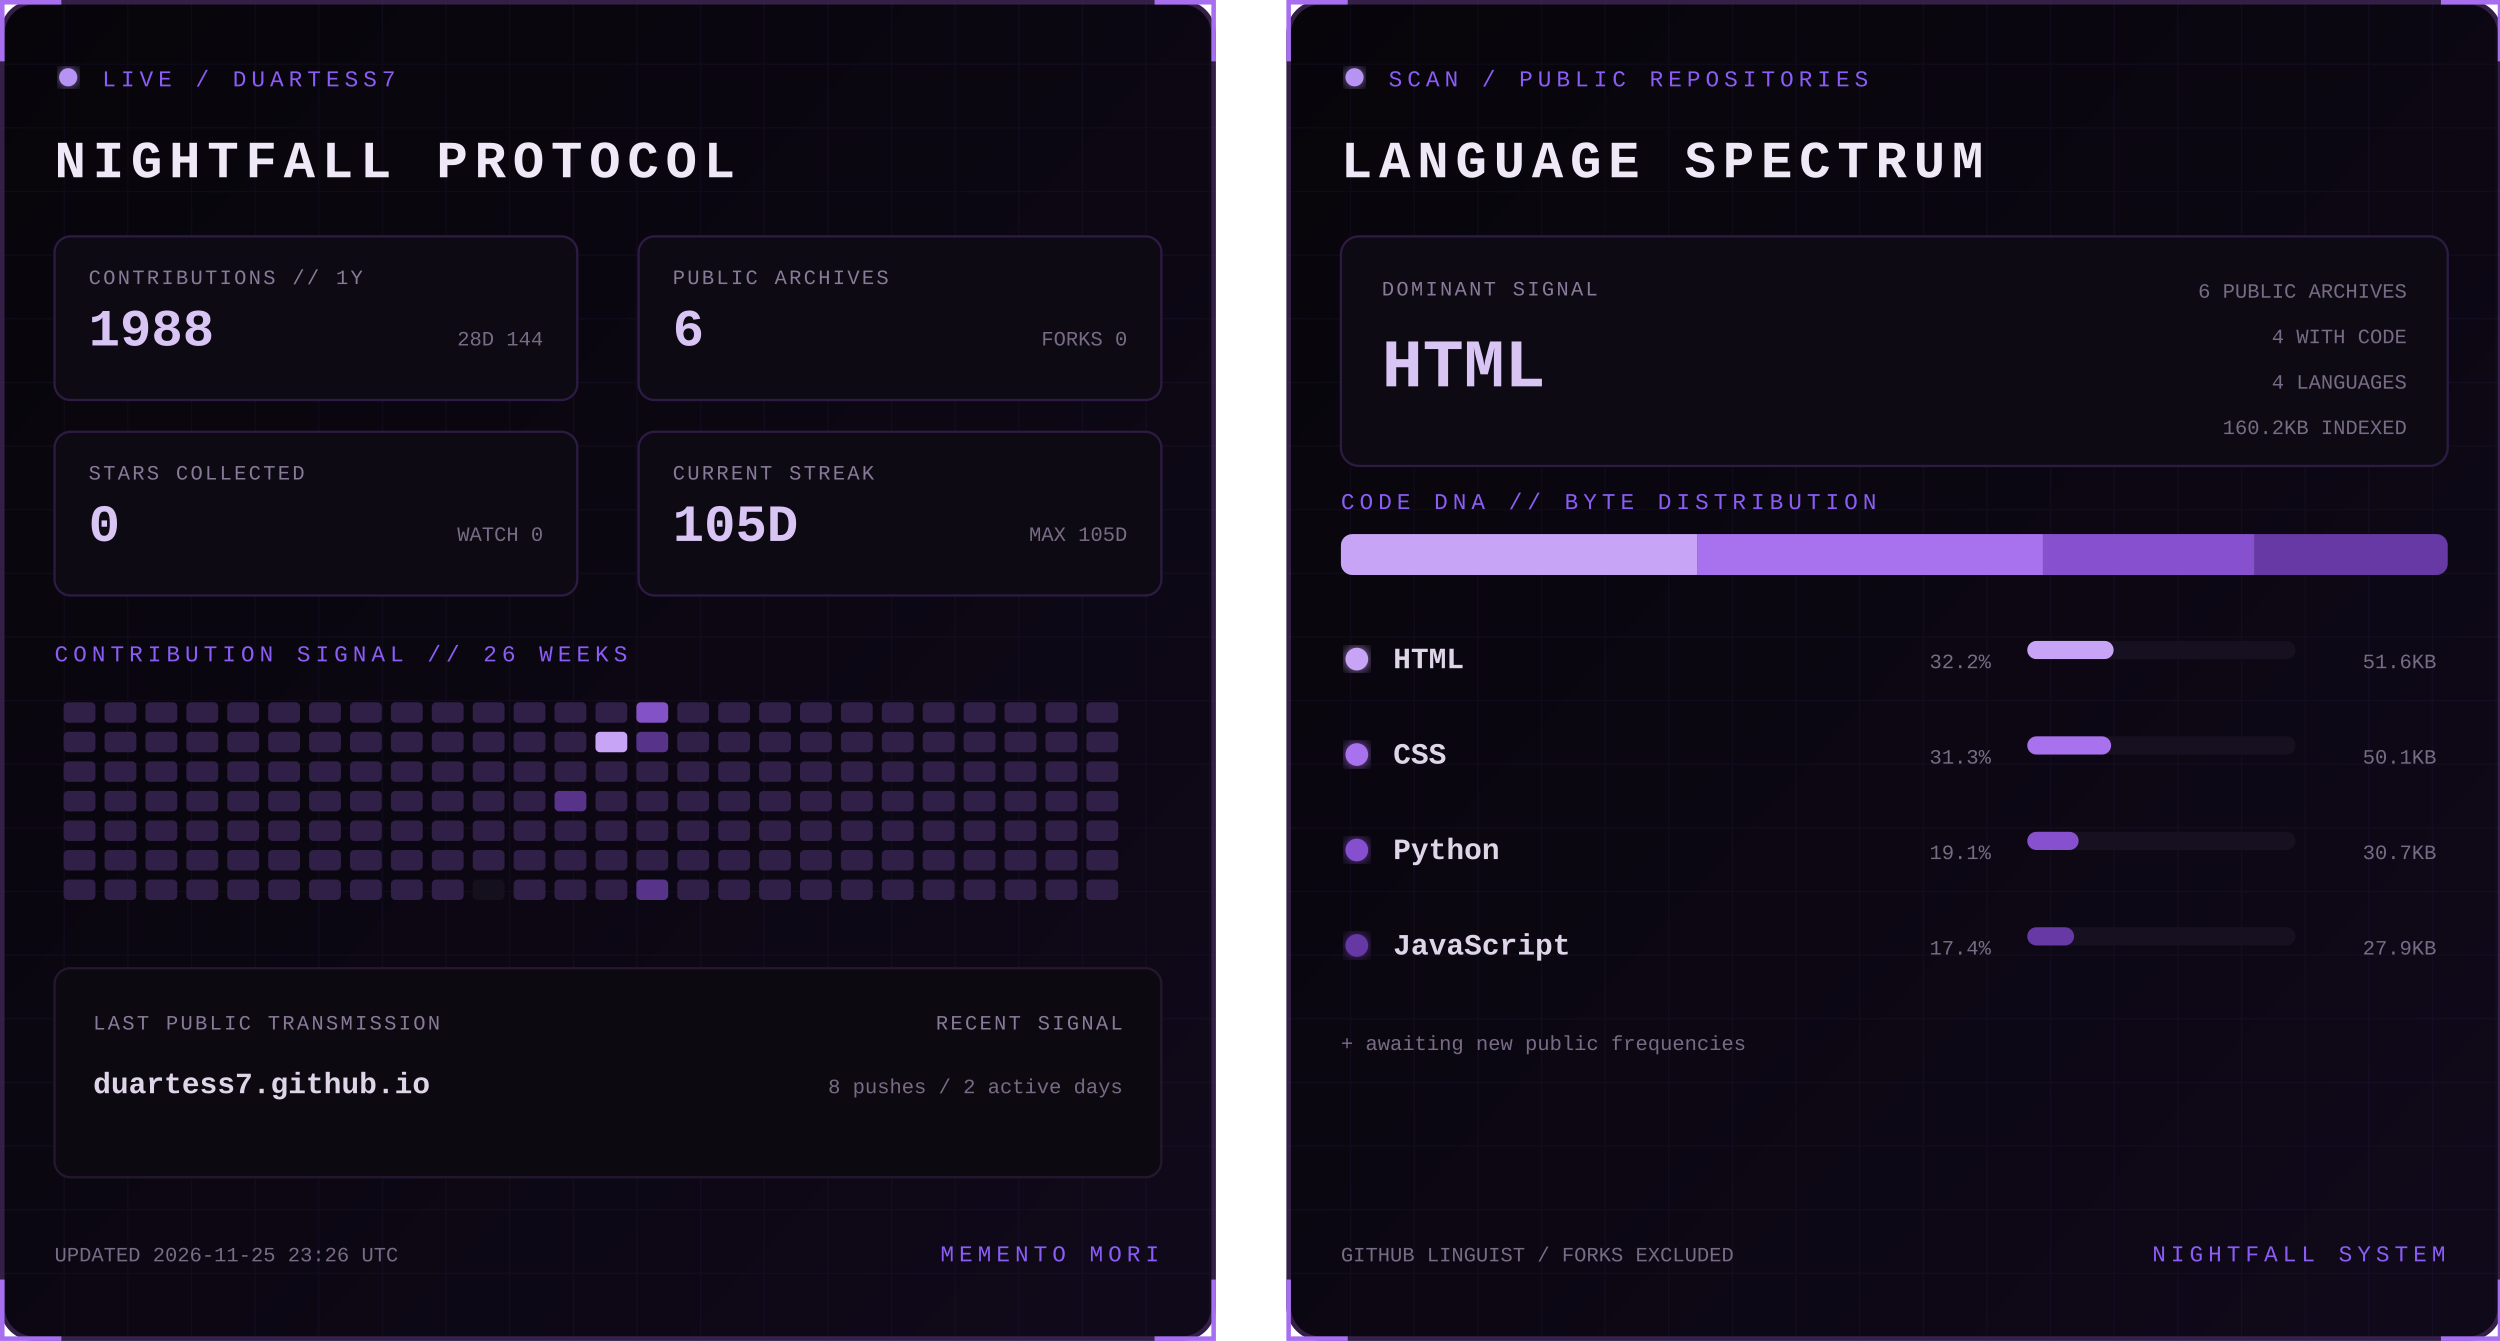
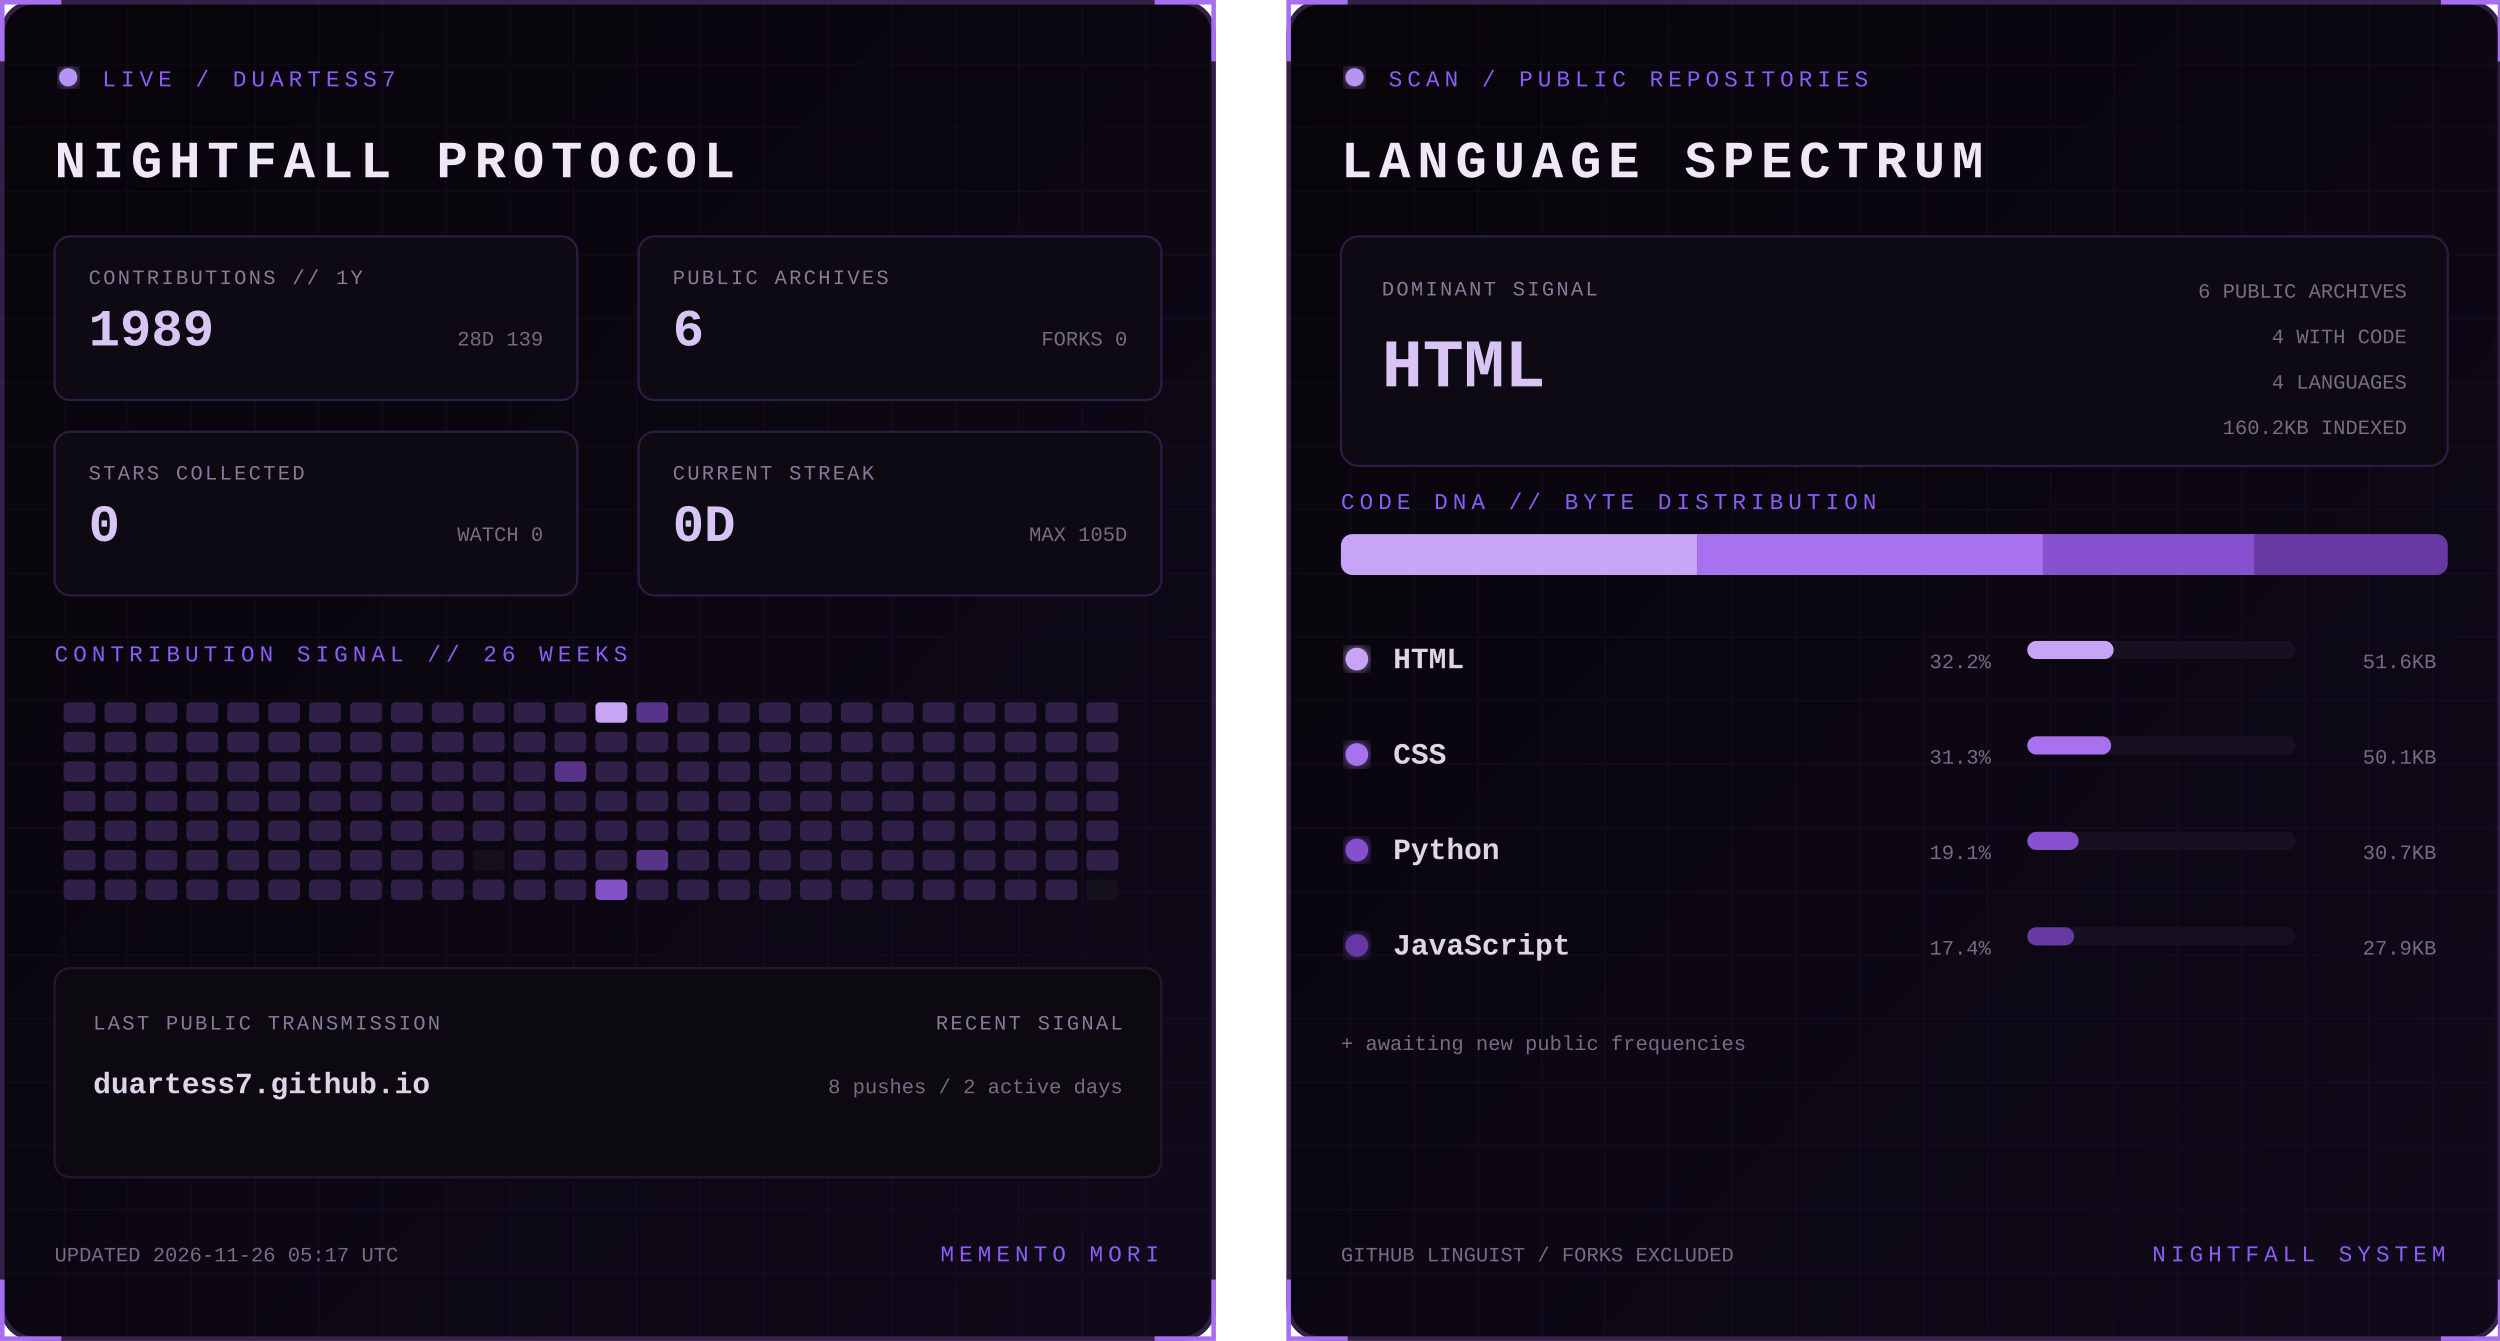
<svg xmlns="http://www.w3.org/2000/svg" width="1100" height="590" viewBox="0 0 1100 590" role="img" aria-labelledby="title desc">
  <defs>
    <linearGradient id="bg" x1="0" y1="0" x2="1" y2="1">
      <stop stop-color="#07050a" />
      <stop offset="1" stop-color="#10091a" />
    </linearGradient>
    <filter id="glow">
      <feGaussianBlur stdDeviation="3" result="b" />
      <feMerge>
        <feMergeNode in="b" />
        <feMergeNode in="SourceGraphic" />
      </feMerge>
    </filter>
    <pattern id="grid" width="28" height="28" patternUnits="userSpaceOnUse">
      <path d="M28 0H0V28" fill="none" stroke="#8b5cf6" stroke-opacity=".055" />
    </pattern>
    <clipPath id="dna">
      <rect x="24" y="235" width="487" height="18" rx="5" />
    </clipPath>
    <style>
      text { font-family: Consolas, 'Courier New', monospace; }
      .kicker { fill:#8b5cf6; font-size:10px; letter-spacing:2.2px; }
      .title { fill:#eee8f7; font-size:23px; font-weight:700; letter-spacing:3px; }
      .label { fill:#887a99; font-size:9px; letter-spacing:1px; }
      .stat { fill:#d8c5f4; font-size:23px; font-weight:700; }
      .detail,.pct { fill:#776b85; font-size:9px; }
      .lang { fill:#ded5e8; font-size:13px; font-weight:700; }
      .hero { fill:#d8c5f4; font-size:30px; font-weight:700; }
      .blink { animation:blink 1.6s step-end infinite; }
      @keyframes blink { 50% { opacity:.25 } }
    </style>
  </defs>
  <g>
    <rect x="1" y="1" width="533" height="588" rx="14" fill="url(#bg)" stroke="#342047" stroke-width="2" />
    <rect x="1" y="1" width="533" height="588" rx="14" fill="url(#grid)" />
    <path d="M27 1H1v26 M508 1h26v26 M534 563v26h-26 M27 589H1v-26" stroke="#a76ff0" stroke-width="2" fill="none" />
    <circle cx="30" cy="34" r="4" fill="#b794f4" filter="url(#glow)" class="blink" />
    <text x="45" y="38" class="kicker">LIVE / DUARTESS7</text>
    <text x="24" y="78" class="title">NIGHTFALL PROTOCOL</text>
    <g transform="translate(24 104)">
      <rect width="230" height="72" rx="7" fill="#0d0a13" stroke="#2d1b43" />
      <text x="15" y="21" class="label">CONTRIBUTIONS // 1Y</text>
-       <text x="15" y="48" class="stat">1988</text>
-       <text x="215" y="48" text-anchor="end" class="detail">28D 144</text>
+       <text x="15" y="48" class="stat">1989</text>
+       <text x="215" y="48" text-anchor="end" class="detail">28D 139</text>
    </g>
    <g transform="translate(281 104)">
      <rect width="230" height="72" rx="7" fill="#0d0a13" stroke="#2d1b43" />
      <text x="15" y="21" class="label">PUBLIC ARCHIVES</text>
      <text x="15" y="48" class="stat">6</text>
      <text x="215" y="48" text-anchor="end" class="detail">FORKS 0</text>
    </g>
    <g transform="translate(24 190)">
      <rect width="230" height="72" rx="7" fill="#0d0a13" stroke="#2d1b43" />
      <text x="15" y="21" class="label">STARS COLLECTED</text>
      <text x="15" y="48" class="stat">0</text>
      <text x="215" y="48" text-anchor="end" class="detail">WATCH 0</text>
    </g>
    <g transform="translate(281 190)">
      <rect width="230" height="72" rx="7" fill="#0d0a13" stroke="#2d1b43" />
      <text x="15" y="21" class="label">CURRENT STREAK</text>
-       <text x="15" y="48" class="stat">105D</text>
+       <text x="15" y="48" class="stat">0D</text>
      <text x="215" y="48" text-anchor="end" class="detail">MAX 105D</text>
    </g>
    <text x="24" y="291" class="kicker">CONTRIBUTION SIGNAL // 26 WEEKS</text>
    <g>
      <rect x="28" y="309" width="14" height="9" rx="2" fill="#302047" />
      <rect x="28" y="322" width="14" height="9" rx="2" fill="#302047" />
      <rect x="28" y="335" width="14" height="9" rx="2" fill="#302047" />
      <rect x="28" y="348" width="14" height="9" rx="2" fill="#302047" />
      <rect x="28" y="361" width="14" height="9" rx="2" fill="#302047" />
      <rect x="28" y="374" width="14" height="9" rx="2" fill="#302047" />
      <rect x="28" y="387" width="14" height="9" rx="2" fill="#302047" />
      <rect x="46" y="309" width="14" height="9" rx="2" fill="#302047" />
      <rect x="46" y="322" width="14" height="9" rx="2" fill="#302047" />
      <rect x="46" y="335" width="14" height="9" rx="2" fill="#302047" />
      <rect x="46" y="348" width="14" height="9" rx="2" fill="#302047" />
      <rect x="46" y="361" width="14" height="9" rx="2" fill="#302047" />
      <rect x="46" y="374" width="14" height="9" rx="2" fill="#302047" />
      <rect x="46" y="387" width="14" height="9" rx="2" fill="#302047" />
      <rect x="64" y="309" width="14" height="9" rx="2" fill="#302047" />
      <rect x="64" y="322" width="14" height="9" rx="2" fill="#302047" />
      <rect x="64" y="335" width="14" height="9" rx="2" fill="#302047" />
      <rect x="64" y="348" width="14" height="9" rx="2" fill="#302047" />
      <rect x="64" y="361" width="14" height="9" rx="2" fill="#302047" />
      <rect x="64" y="374" width="14" height="9" rx="2" fill="#302047" />
      <rect x="64" y="387" width="14" height="9" rx="2" fill="#302047" />
      <rect x="82" y="309" width="14" height="9" rx="2" fill="#302047" />
      <rect x="82" y="322" width="14" height="9" rx="2" fill="#302047" />
      <rect x="82" y="335" width="14" height="9" rx="2" fill="#302047" />
      <rect x="82" y="348" width="14" height="9" rx="2" fill="#302047" />
      <rect x="82" y="361" width="14" height="9" rx="2" fill="#302047" />
      <rect x="82" y="374" width="14" height="9" rx="2" fill="#302047" />
      <rect x="82" y="387" width="14" height="9" rx="2" fill="#302047" />
      <rect x="100" y="309" width="14" height="9" rx="2" fill="#302047" />
      <rect x="100" y="322" width="14" height="9" rx="2" fill="#302047" />
      <rect x="100" y="335" width="14" height="9" rx="2" fill="#302047" />
      <rect x="100" y="348" width="14" height="9" rx="2" fill="#302047" />
      <rect x="100" y="361" width="14" height="9" rx="2" fill="#302047" />
      <rect x="100" y="374" width="14" height="9" rx="2" fill="#302047" />
      <rect x="100" y="387" width="14" height="9" rx="2" fill="#302047" />
      <rect x="118" y="309" width="14" height="9" rx="2" fill="#302047" />
      <rect x="118" y="322" width="14" height="9" rx="2" fill="#302047" />
      <rect x="118" y="335" width="14" height="9" rx="2" fill="#302047" />
      <rect x="118" y="348" width="14" height="9" rx="2" fill="#302047" />
      <rect x="118" y="361" width="14" height="9" rx="2" fill="#302047" />
      <rect x="118" y="374" width="14" height="9" rx="2" fill="#302047" />
      <rect x="118" y="387" width="14" height="9" rx="2" fill="#302047" />
      <rect x="136" y="309" width="14" height="9" rx="2" fill="#302047" />
      <rect x="136" y="322" width="14" height="9" rx="2" fill="#302047" />
      <rect x="136" y="335" width="14" height="9" rx="2" fill="#302047" />
      <rect x="136" y="348" width="14" height="9" rx="2" fill="#302047" />
      <rect x="136" y="361" width="14" height="9" rx="2" fill="#302047" />
      <rect x="136" y="374" width="14" height="9" rx="2" fill="#302047" />
      <rect x="136" y="387" width="14" height="9" rx="2" fill="#302047" />
      <rect x="154" y="309" width="14" height="9" rx="2" fill="#302047" />
      <rect x="154" y="322" width="14" height="9" rx="2" fill="#302047" />
      <rect x="154" y="335" width="14" height="9" rx="2" fill="#302047" />
      <rect x="154" y="348" width="14" height="9" rx="2" fill="#302047" />
      <rect x="154" y="361" width="14" height="9" rx="2" fill="#302047" />
      <rect x="154" y="374" width="14" height="9" rx="2" fill="#302047" />
      <rect x="154" y="387" width="14" height="9" rx="2" fill="#302047" />
      <rect x="172" y="309" width="14" height="9" rx="2" fill="#302047" />
      <rect x="172" y="322" width="14" height="9" rx="2" fill="#302047" />
      <rect x="172" y="335" width="14" height="9" rx="2" fill="#302047" />
      <rect x="172" y="348" width="14" height="9" rx="2" fill="#302047" />
      <rect x="172" y="361" width="14" height="9" rx="2" fill="#302047" />
      <rect x="172" y="374" width="14" height="9" rx="2" fill="#302047" />
      <rect x="172" y="387" width="14" height="9" rx="2" fill="#302047" />
      <rect x="190" y="309" width="14" height="9" rx="2" fill="#302047" />
      <rect x="190" y="322" width="14" height="9" rx="2" fill="#302047" />
      <rect x="190" y="335" width="14" height="9" rx="2" fill="#302047" />
      <rect x="190" y="348" width="14" height="9" rx="2" fill="#302047" />
      <rect x="190" y="361" width="14" height="9" rx="2" fill="#302047" />
      <rect x="190" y="374" width="14" height="9" rx="2" fill="#302047" />
      <rect x="190" y="387" width="14" height="9" rx="2" fill="#302047" />
      <rect x="208" y="309" width="14" height="9" rx="2" fill="#302047" />
      <rect x="208" y="322" width="14" height="9" rx="2" fill="#302047" />
      <rect x="208" y="335" width="14" height="9" rx="2" fill="#302047" />
      <rect x="208" y="348" width="14" height="9" rx="2" fill="#302047" />
      <rect x="208" y="361" width="14" height="9" rx="2" fill="#302047" />
-       <rect x="208" y="374" width="14" height="9" rx="2" fill="#302047" />
-       <rect x="208" y="387" width="14" height="9" rx="2" fill="#15101d" />
+       <rect x="208" y="374" width="14" height="9" rx="2" fill="#15101d" />
+       <rect x="208" y="387" width="14" height="9" rx="2" fill="#302047" />
      <rect x="226" y="309" width="14" height="9" rx="2" fill="#302047" />
      <rect x="226" y="322" width="14" height="9" rx="2" fill="#302047" />
      <rect x="226" y="335" width="14" height="9" rx="2" fill="#302047" />
      <rect x="226" y="348" width="14" height="9" rx="2" fill="#302047" />
      <rect x="226" y="361" width="14" height="9" rx="2" fill="#302047" />
      <rect x="226" y="374" width="14" height="9" rx="2" fill="#302047" />
      <rect x="226" y="387" width="14" height="9" rx="2" fill="#302047" />
      <rect x="244" y="309" width="14" height="9" rx="2" fill="#302047" />
      <rect x="244" y="322" width="14" height="9" rx="2" fill="#302047" />
-       <rect x="244" y="335" width="14" height="9" rx="2" fill="#302047" />
-       <rect x="244" y="348" width="14" height="9" rx="2" fill="#57338a" />
+       <rect x="244" y="335" width="14" height="9" rx="2" fill="#57338a" />
+       <rect x="244" y="348" width="14" height="9" rx="2" fill="#302047" />
      <rect x="244" y="361" width="14" height="9" rx="2" fill="#302047" />
      <rect x="244" y="374" width="14" height="9" rx="2" fill="#302047" />
      <rect x="244" y="387" width="14" height="9" rx="2" fill="#302047" />
-       <rect x="262" y="309" width="14" height="9" rx="2" fill="#302047" />
-       <rect x="262" y="322" width="14" height="9" rx="2" fill="#c7a4f6" />
+       <rect x="262" y="309" width="14" height="9" rx="2" fill="#c7a4f6" />
+       <rect x="262" y="322" width="14" height="9" rx="2" fill="#302047" />
      <rect x="262" y="335" width="14" height="9" rx="2" fill="#302047" />
      <rect x="262" y="348" width="14" height="9" rx="2" fill="#302047" />
      <rect x="262" y="361" width="14" height="9" rx="2" fill="#302047" />
      <rect x="262" y="374" width="14" height="9" rx="2" fill="#302047" />
-       <rect x="262" y="387" width="14" height="9" rx="2" fill="#302047" />
-       <rect x="280" y="309" width="14" height="9" rx="2" fill="#8452c7" />
-       <rect x="280" y="322" width="14" height="9" rx="2" fill="#57338a" />
+       <rect x="262" y="387" width="14" height="9" rx="2" fill="#8452c7" />
+       <rect x="280" y="309" width="14" height="9" rx="2" fill="#57338a" />
+       <rect x="280" y="322" width="14" height="9" rx="2" fill="#302047" />
      <rect x="280" y="335" width="14" height="9" rx="2" fill="#302047" />
      <rect x="280" y="348" width="14" height="9" rx="2" fill="#302047" />
      <rect x="280" y="361" width="14" height="9" rx="2" fill="#302047" />
-       <rect x="280" y="374" width="14" height="9" rx="2" fill="#302047" />
-       <rect x="280" y="387" width="14" height="9" rx="2" fill="#57338a" />
+       <rect x="280" y="374" width="14" height="9" rx="2" fill="#57338a" />
+       <rect x="280" y="387" width="14" height="9" rx="2" fill="#302047" />
      <rect x="298" y="309" width="14" height="9" rx="2" fill="#302047" />
      <rect x="298" y="322" width="14" height="9" rx="2" fill="#302047" />
      <rect x="298" y="335" width="14" height="9" rx="2" fill="#302047" />
      <rect x="298" y="348" width="14" height="9" rx="2" fill="#302047" />
      <rect x="298" y="361" width="14" height="9" rx="2" fill="#302047" />
      <rect x="298" y="374" width="14" height="9" rx="2" fill="#302047" />
      <rect x="298" y="387" width="14" height="9" rx="2" fill="#302047" />
      <rect x="316" y="309" width="14" height="9" rx="2" fill="#302047" />
      <rect x="316" y="322" width="14" height="9" rx="2" fill="#302047" />
      <rect x="316" y="335" width="14" height="9" rx="2" fill="#302047" />
      <rect x="316" y="348" width="14" height="9" rx="2" fill="#302047" />
      <rect x="316" y="361" width="14" height="9" rx="2" fill="#302047" />
      <rect x="316" y="374" width="14" height="9" rx="2" fill="#302047" />
      <rect x="316" y="387" width="14" height="9" rx="2" fill="#302047" />
      <rect x="334" y="309" width="14" height="9" rx="2" fill="#302047" />
      <rect x="334" y="322" width="14" height="9" rx="2" fill="#302047" />
      <rect x="334" y="335" width="14" height="9" rx="2" fill="#302047" />
      <rect x="334" y="348" width="14" height="9" rx="2" fill="#302047" />
      <rect x="334" y="361" width="14" height="9" rx="2" fill="#302047" />
      <rect x="334" y="374" width="14" height="9" rx="2" fill="#302047" />
      <rect x="334" y="387" width="14" height="9" rx="2" fill="#302047" />
      <rect x="352" y="309" width="14" height="9" rx="2" fill="#302047" />
      <rect x="352" y="322" width="14" height="9" rx="2" fill="#302047" />
      <rect x="352" y="335" width="14" height="9" rx="2" fill="#302047" />
      <rect x="352" y="348" width="14" height="9" rx="2" fill="#302047" />
      <rect x="352" y="361" width="14" height="9" rx="2" fill="#302047" />
      <rect x="352" y="374" width="14" height="9" rx="2" fill="#302047" />
      <rect x="352" y="387" width="14" height="9" rx="2" fill="#302047" />
      <rect x="370" y="309" width="14" height="9" rx="2" fill="#302047" />
      <rect x="370" y="322" width="14" height="9" rx="2" fill="#302047" />
      <rect x="370" y="335" width="14" height="9" rx="2" fill="#302047" />
      <rect x="370" y="348" width="14" height="9" rx="2" fill="#302047" />
      <rect x="370" y="361" width="14" height="9" rx="2" fill="#302047" />
      <rect x="370" y="374" width="14" height="9" rx="2" fill="#302047" />
      <rect x="370" y="387" width="14" height="9" rx="2" fill="#302047" />
      <rect x="388" y="309" width="14" height="9" rx="2" fill="#302047" />
      <rect x="388" y="322" width="14" height="9" rx="2" fill="#302047" />
      <rect x="388" y="335" width="14" height="9" rx="2" fill="#302047" />
      <rect x="388" y="348" width="14" height="9" rx="2" fill="#302047" />
      <rect x="388" y="361" width="14" height="9" rx="2" fill="#302047" />
      <rect x="388" y="374" width="14" height="9" rx="2" fill="#302047" />
      <rect x="388" y="387" width="14" height="9" rx="2" fill="#302047" />
      <rect x="406" y="309" width="14" height="9" rx="2" fill="#302047" />
      <rect x="406" y="322" width="14" height="9" rx="2" fill="#302047" />
      <rect x="406" y="335" width="14" height="9" rx="2" fill="#302047" />
      <rect x="406" y="348" width="14" height="9" rx="2" fill="#302047" />
      <rect x="406" y="361" width="14" height="9" rx="2" fill="#302047" />
      <rect x="406" y="374" width="14" height="9" rx="2" fill="#302047" />
      <rect x="406" y="387" width="14" height="9" rx="2" fill="#302047" />
      <rect x="424" y="309" width="14" height="9" rx="2" fill="#302047" />
      <rect x="424" y="322" width="14" height="9" rx="2" fill="#302047" />
      <rect x="424" y="335" width="14" height="9" rx="2" fill="#302047" />
      <rect x="424" y="348" width="14" height="9" rx="2" fill="#302047" />
      <rect x="424" y="361" width="14" height="9" rx="2" fill="#302047" />
      <rect x="424" y="374" width="14" height="9" rx="2" fill="#302047" />
      <rect x="424" y="387" width="14" height="9" rx="2" fill="#302047" />
      <rect x="442" y="309" width="14" height="9" rx="2" fill="#302047" />
      <rect x="442" y="322" width="14" height="9" rx="2" fill="#302047" />
      <rect x="442" y="335" width="14" height="9" rx="2" fill="#302047" />
      <rect x="442" y="348" width="14" height="9" rx="2" fill="#302047" />
      <rect x="442" y="361" width="14" height="9" rx="2" fill="#302047" />
      <rect x="442" y="374" width="14" height="9" rx="2" fill="#302047" />
      <rect x="442" y="387" width="14" height="9" rx="2" fill="#302047" />
      <rect x="460" y="309" width="14" height="9" rx="2" fill="#302047" />
      <rect x="460" y="322" width="14" height="9" rx="2" fill="#302047" />
      <rect x="460" y="335" width="14" height="9" rx="2" fill="#302047" />
      <rect x="460" y="348" width="14" height="9" rx="2" fill="#302047" />
      <rect x="460" y="361" width="14" height="9" rx="2" fill="#302047" />
      <rect x="460" y="374" width="14" height="9" rx="2" fill="#302047" />
      <rect x="460" y="387" width="14" height="9" rx="2" fill="#302047" />
      <rect x="478" y="309" width="14" height="9" rx="2" fill="#302047" />
      <rect x="478" y="322" width="14" height="9" rx="2" fill="#302047" />
      <rect x="478" y="335" width="14" height="9" rx="2" fill="#302047" />
      <rect x="478" y="348" width="14" height="9" rx="2" fill="#302047" />
      <rect x="478" y="361" width="14" height="9" rx="2" fill="#302047" />
      <rect x="478" y="374" width="14" height="9" rx="2" fill="#302047" />
-       <rect x="478" y="387" width="14" height="9" rx="2" fill="#302047" />
+       <rect x="478" y="387" width="14" height="9" rx="2" fill="#15101d" />
    </g>
    <rect x="24" y="426" width="487" height="92" rx="7" fill="#0c0911" stroke="#24172f" />
    <text x="41" y="453" class="label">LAST PUBLIC TRANSMISSION</text>
    <text x="41" y="481" class="lang">duartess7.github.io</text>
    <text x="494" y="453" text-anchor="end" class="label">RECENT SIGNAL</text>
    <text x="494" y="481" text-anchor="end" class="detail">8 pushes / 2 active days</text>
-     <text x="24" y="555" class="detail">UPDATED 2026-11-25 23:26 UTC</text>
+     <text x="24" y="555" class="detail">UPDATED 2026-11-26 05:17 UTC</text>
    <text x="510" y="555" text-anchor="end" class="kicker">MEMENTO MORI</text>
  </g>
  <g transform="translate(566)">
    <rect x="1" y="1" width="533" height="588" rx="14" fill="url(#bg)" stroke="#342047" stroke-width="2" />
    <rect x="1" y="1" width="533" height="588" rx="14" fill="url(#grid)" />
    <path d="M27 1H1v26 M508 1h26v26 M534 563v26h-26 M27 589H1v-26" stroke="#a76ff0" stroke-width="2" fill="none" />
    <circle cx="30" cy="34" r="4" fill="#b794f4" filter="url(#glow)" class="blink" />
    <text x="45" y="38" class="kicker">SCAN / PUBLIC REPOSITORIES</text>
    <text x="24" y="78" class="title">LANGUAGE SPECTRUM</text>
    <rect x="24" y="104" width="487" height="101" rx="8" fill="#0d0a13" stroke="#2d1b43" />
    <text x="42" y="130" class="label">DOMINANT SIGNAL</text>
    <text x="42" y="170" class="hero">HTML</text>
    <text x="493" y="131" text-anchor="end" class="detail">6 PUBLIC ARCHIVES</text>
    <text x="493" y="151" text-anchor="end" class="detail">4 WITH CODE</text>
    <text x="493" y="171" text-anchor="end" class="detail">4 LANGUAGES</text>
    <text x="493" y="191" text-anchor="end" class="detail">160.2KB INDEXED</text>
    <text x="24" y="224" class="kicker">CODE DNA // BYTE DISTRIBUTION</text>
    <rect x="24" y="235" width="487" height="18" rx="5" fill="#171020" />
    <g clip-path="url(#dna)">
      <rect x="24.0" y="235" width="156.7" height="18" fill="#c7a4f6" />
      <rect x="180.7" y="235" width="152.2" height="18" fill="#a871ed" />
      <rect x="332.9" y="235" width="93.2" height="18" fill="#8650cf" />
      <rect x="426.1" y="235" width="84.9" height="18" fill="#6639a4" />
    </g>
    <circle cx="31" cy="290" r="5" fill="#c7a4f6" filter="url(#glow)" />
    <text x="47" y="294" class="lang">HTML</text>
    <text x="310" y="294" text-anchor="end" class="pct">32.2%</text>
    <rect x="326" y="282" width="118" height="8" rx="4" fill="#171020" />
    <rect x="326" y="282" width="38.0" height="8" rx="4" fill="#c7a4f6" />
    <text x="506" y="294" text-anchor="end" class="detail">51.6KB</text>
    <circle cx="31" cy="332" r="5" fill="#a871ed" filter="url(#glow)" />
    <text x="47" y="336" class="lang">CSS</text>
    <text x="310" y="336" text-anchor="end" class="pct">31.3%</text>
    <rect x="326" y="324" width="118" height="8" rx="4" fill="#171020" />
    <rect x="326" y="324" width="36.9" height="8" rx="4" fill="#a871ed" />
    <text x="506" y="336" text-anchor="end" class="detail">50.1KB</text>
    <circle cx="31" cy="374" r="5" fill="#8650cf" filter="url(#glow)" />
    <text x="47" y="378" class="lang">Python</text>
    <text x="310" y="378" text-anchor="end" class="pct">19.1%</text>
    <rect x="326" y="366" width="118" height="8" rx="4" fill="#171020" />
    <rect x="326" y="366" width="22.6" height="8" rx="4" fill="#8650cf" />
    <text x="506" y="378" text-anchor="end" class="detail">30.7KB</text>
    <circle cx="31" cy="416" r="5" fill="#6639a4" filter="url(#glow)" />
    <text x="47" y="420" class="lang">JavaScript</text>
    <text x="310" y="420" text-anchor="end" class="pct">17.4%</text>
    <rect x="326" y="408" width="118" height="8" rx="4" fill="#171020" />
    <rect x="326" y="408" width="20.6" height="8" rx="4" fill="#6639a4" />
    <text x="506" y="420" text-anchor="end" class="detail">27.9KB</text>
    <text x="24" y="462" class="detail">+ awaiting new public frequencies</text>
    <text x="24" y="555" class="detail">GITHUB LINGUIST / FORKS EXCLUDED</text>
    <text x="510" y="555" text-anchor="end" class="kicker">NIGHTFALL SYSTEM</text>
  </g>
</svg>
